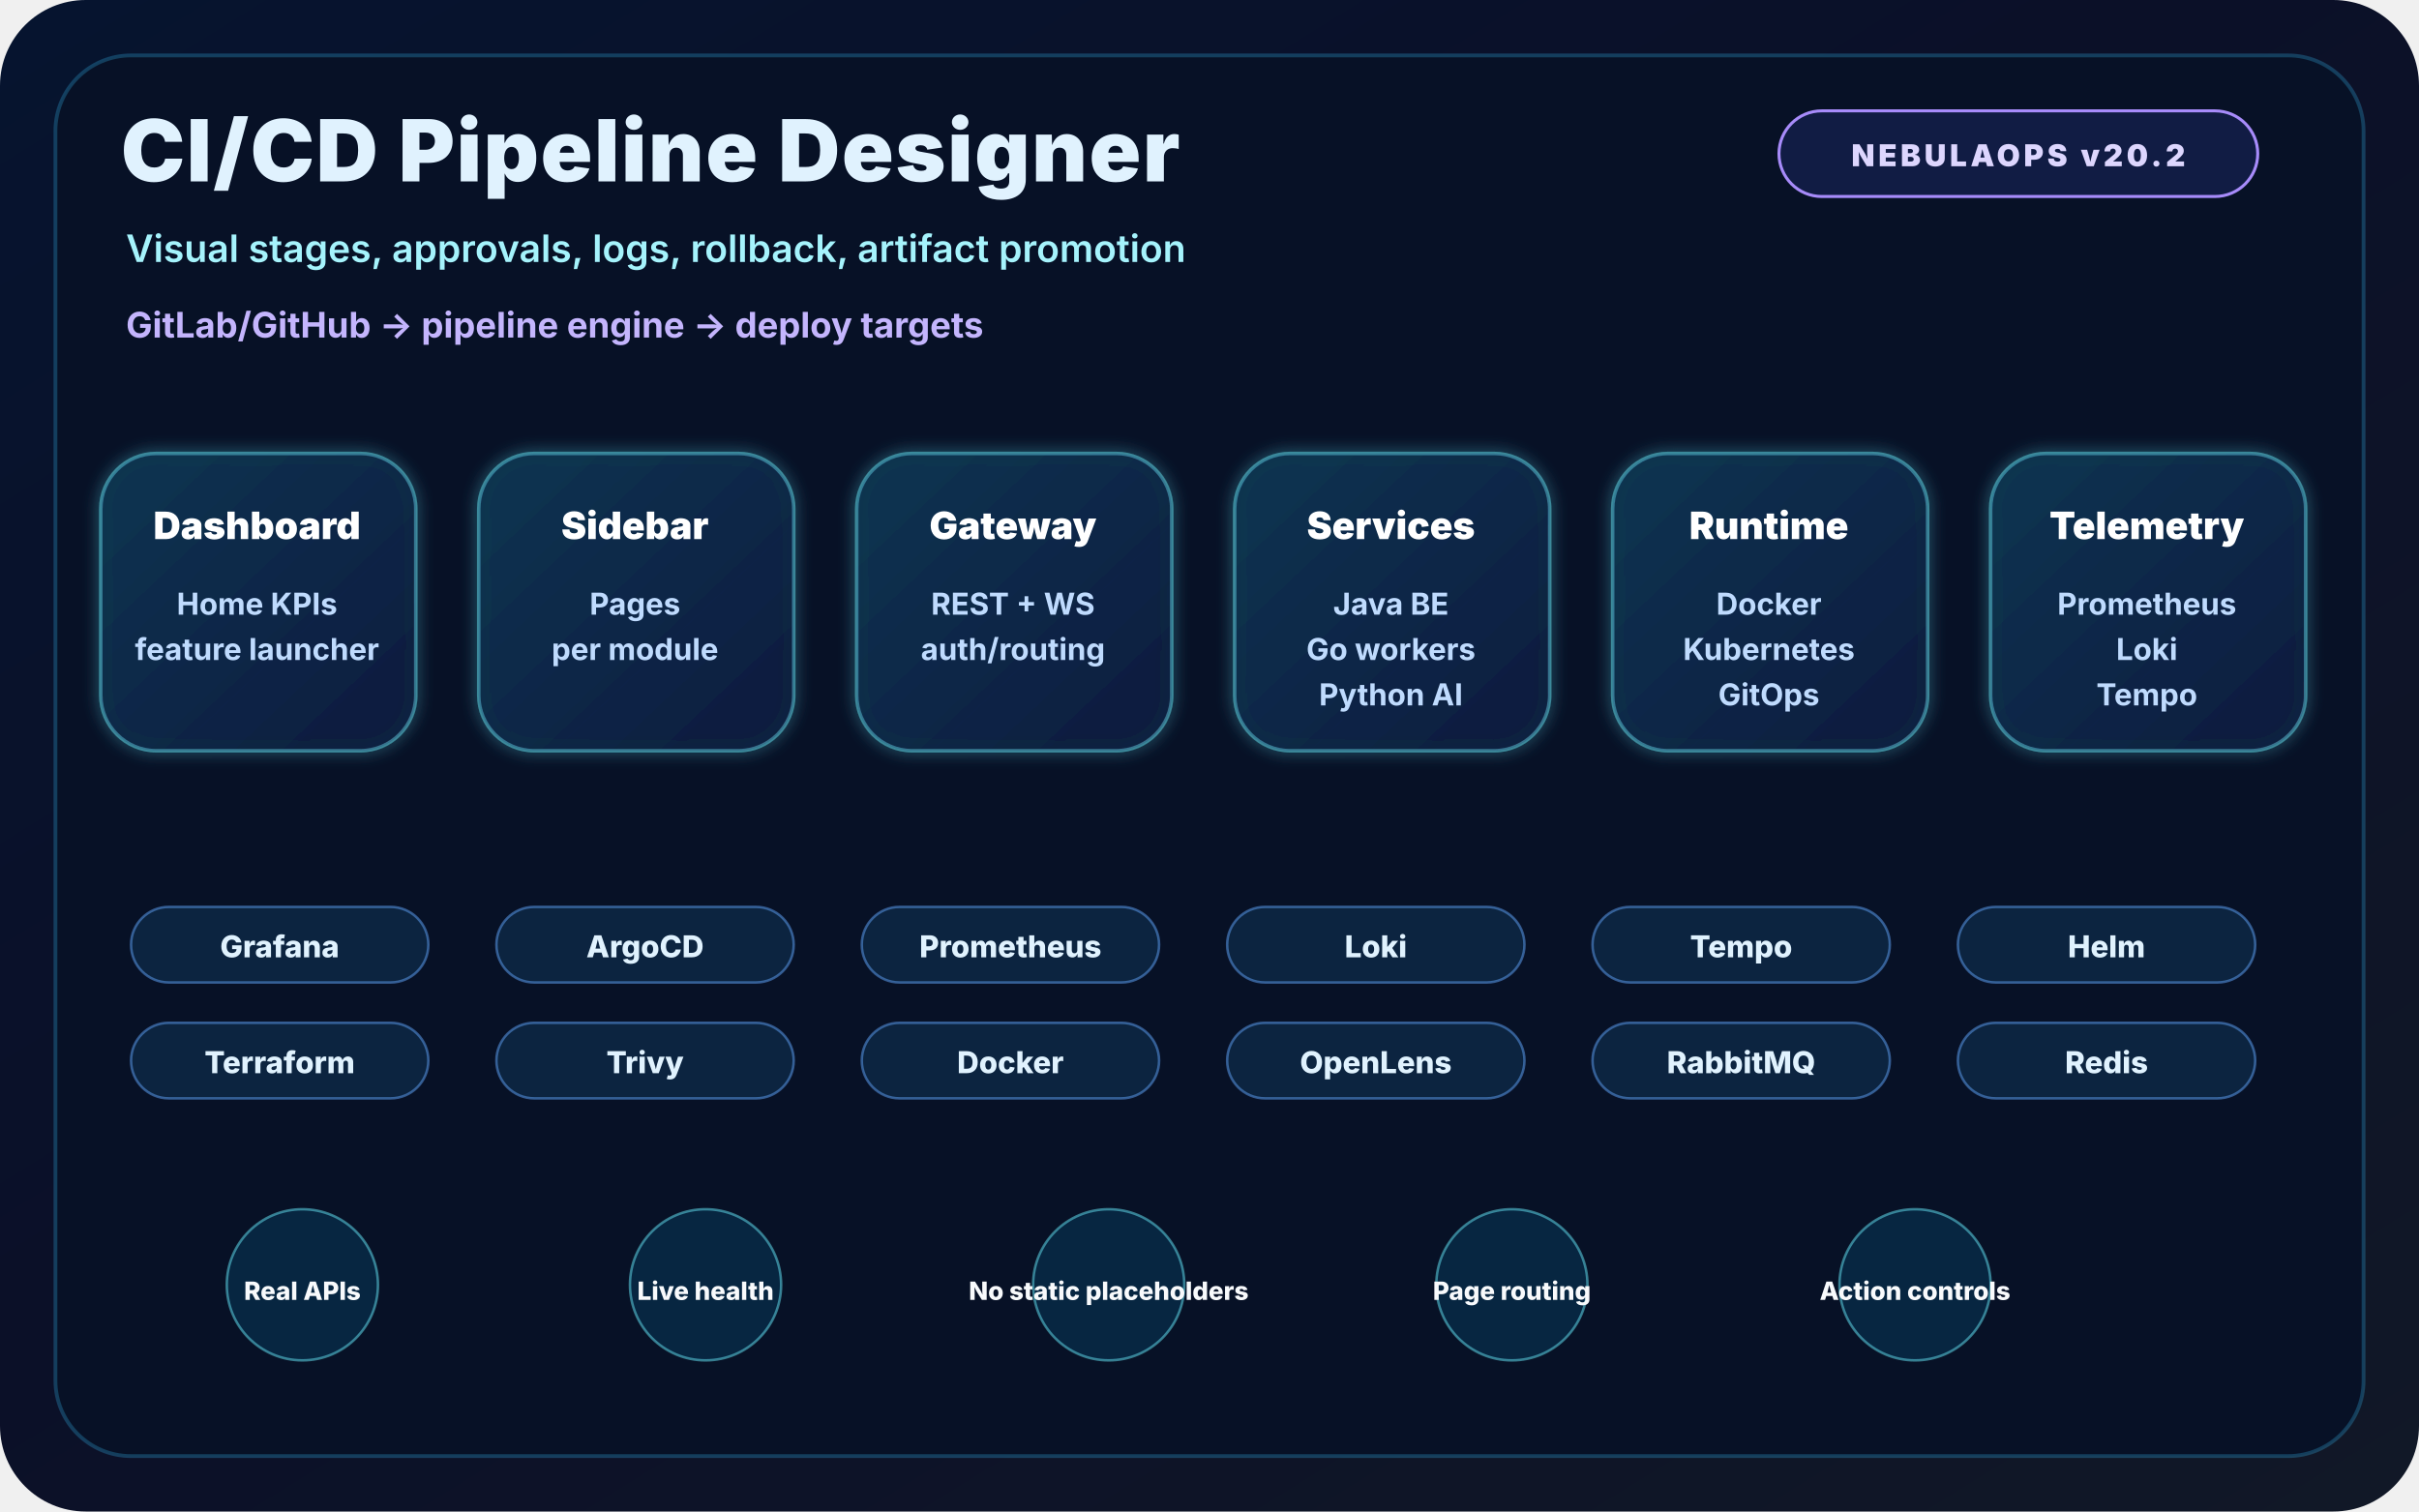
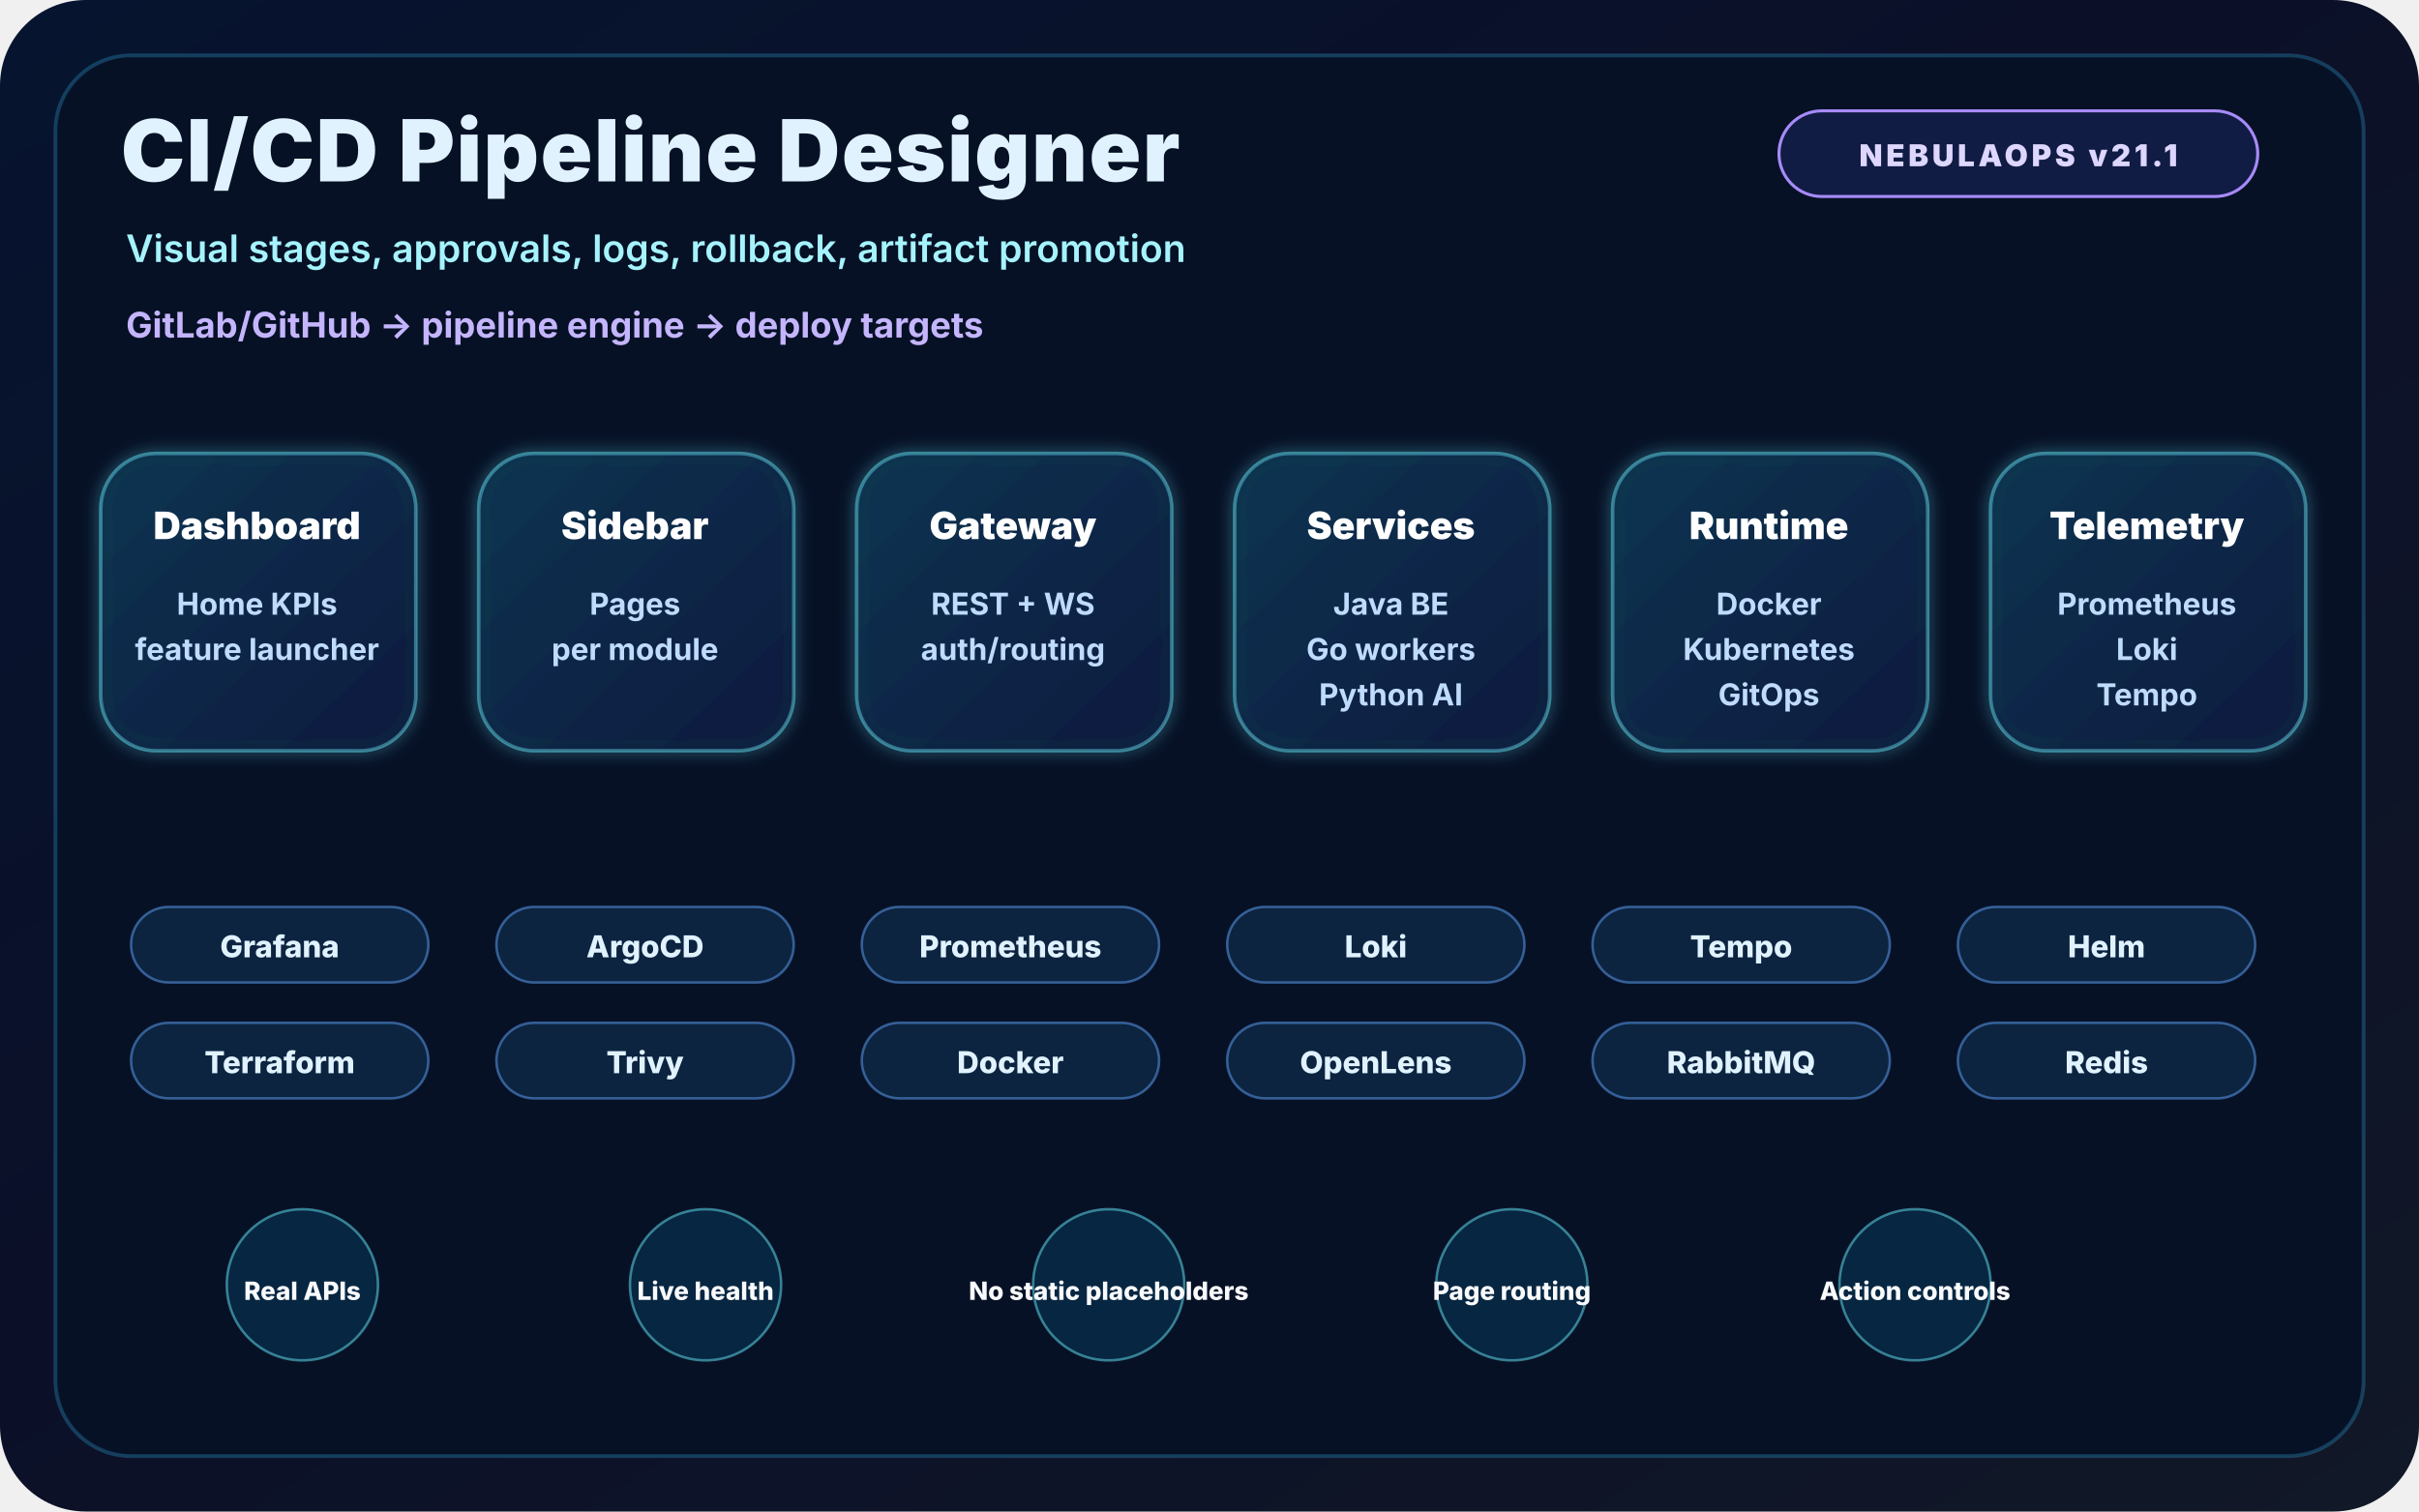
- <svg xmlns="http://www.w3.org/2000/svg" viewBox="0 0 960 600" role="img" aria-label="NebulaOps v20.2 CI/CD Pipeline Designer">
+ <svg xmlns="http://www.w3.org/2000/svg" viewBox="0 0 960 600" role="img" aria-label="NebulaOps v21.1 CI/CD Pipeline Designer">
  <defs>
    <linearGradient id="bg" x1="0" y1="0" x2="1" y2="1">
      <stop offset="0" stop-color="#06142f" />
      <stop offset=".45" stop-color="#0b1028" />
      <stop offset="1" stop-color="#111827" />
    </linearGradient>
    <linearGradient id="card" x1="0" y1="0" x2="1" y2="1">
      <stop offset="0" stop-color="#0f3552" stop-opacity=".96" />
      <stop offset="1" stop-color="#111a3d" stop-opacity=".92" />
    </linearGradient>
    <linearGradient id="accent" x1="0" y1="0" x2="1" y2="0">
      <stop offset="0" stop-color="#38bdf8" />
      <stop offset=".5" stop-color="#8b5cf6" />
      <stop offset="1" stop-color="#22d3ee" />
    </linearGradient>
    <filter id="glow">
      <feGaussianBlur stdDeviation="3" result="b" />
      <feMerge>
        <feMergeNode in="b" />
        <feMergeNode in="SourceGraphic" />
      </feMerge>
    </filter>
    <style>
            .bg{fill:url(#bg)} .panel{fill:#071126;stroke:#38bdf8;stroke-opacity:.26;stroke-width:1.5}
            .node rect{fill:url(#card);stroke:#67e8f9;stroke-opacity:.42;stroke-width:1.4;filter:url(#glow)}
            .link{fill:none;stroke:url(#accent);stroke-width:4;stroke-linecap:round;stroke-dasharray:9 9;opacity:.8}
            .title{font:900 34px Inter,Arial,sans-serif;fill:#e0f2fe;letter-spacing:.02em}
            .sub{font:600 15px Inter,Arial,sans-serif;fill:#a5f3fc} .flow{font:700 14px
            Inter,Arial,sans-serif;fill:#c4b5fd}
            .h{font:900 15px Inter,Arial,sans-serif;fill:#fff} .b{font:700 12px Inter,Arial,sans-serif;fill:#bfdbfe}
            .chip{fill:#0c2440;stroke:#60a5fa;stroke-opacity:.5} .chipText{font:800 12px
            Inter,Arial,sans-serif;fill:#e0f2fe}
            .pulse{fill:#0ea5e9;fill-opacity:.14;stroke:#67e8f9;stroke-opacity:.5} .small{font:800 10px
            Inter,Arial,sans-serif;fill:#f8fafc}
            .badge{fill:#111c44;stroke:#a78bfa;stroke-width:1.2} .badgeText{font:900 12px
            Inter,Arial,sans-serif;fill:#ddd6fe;letter-spacing:.12em}
        </style>
  </defs>
  <rect class="bg" width="960" height="600" rx="34" />
  <rect class="panel" x="22" y="22" width="916" height="556" rx="30" />
  <rect class="badge" x="706" y="44" width="190" height="34" rx="17" />
-   <text class="badgeText" x="801" y="66" text-anchor="middle">NEBULAOPS v20.2</text>
+   <text class="badgeText" x="801" y="66" text-anchor="middle">NEBULAOPS v21.1</text>
  <text class="title" x="48" y="72">CI/CD Pipeline Designer</text>
  <text class="sub" x="50" y="104">Visual stages, approvals, logs, rollback, artifact promotion</text>
  <text class="flow" x="50" y="134">GitLab/GitHub → pipeline engine → deploy targets</text>
  <g class="node" transform="translate(40,180)">
    <rect width="125" height="118" rx="22" />
    <text class="h" x="62" y="34" text-anchor="middle">Dashboard</text>
    <text class="b" x="62" y="64" text-anchor="middle" dy="0">Home KPIs</text>
    <text class="b" x="62" y="64" text-anchor="middle" dy="18">feature launcher</text>
  </g>
  <path class="link" d="M165 239 C 185 239 170 239 190 239" />
  <g class="node" transform="translate(190,180)">
    <rect width="125" height="118" rx="22" />
    <text class="h" x="62" y="34" text-anchor="middle">Sidebar</text>
    <text class="b" x="62" y="64" text-anchor="middle" dy="0">Pages</text>
    <text class="b" x="62" y="64" text-anchor="middle" dy="18">per module</text>
  </g>
  <path class="link" d="M315 239 C 335 239 320 239 340 239" />
  <g class="node" transform="translate(340,180)">
    <rect width="125" height="118" rx="22" />
    <text class="h" x="62" y="34" text-anchor="middle">Gateway</text>
    <text class="b" x="62" y="64" text-anchor="middle" dy="0">REST + WS</text>
    <text class="b" x="62" y="64" text-anchor="middle" dy="18">auth/routing</text>
  </g>
  <path class="link" d="M465 239 C 485 239 470 239 490 239" />
  <g class="node" transform="translate(490,180)">
    <rect width="125" height="118" rx="22" />
    <text class="h" x="62" y="34" text-anchor="middle">Services</text>
    <text class="b" x="62" y="64" text-anchor="middle" dy="0">Java BE</text>
    <text class="b" x="62" y="64" text-anchor="middle" dy="18">Go workers</text>
    <text class="b" x="62" y="64" text-anchor="middle" dy="36">Python AI</text>
  </g>
  <path class="link" d="M615 239 C 635 239 620 239 640 239" />
  <g class="node" transform="translate(640,180)">
    <rect width="125" height="118" rx="22" />
    <text class="h" x="62" y="34" text-anchor="middle">Runtime</text>
    <text class="b" x="62" y="64" text-anchor="middle" dy="0">Docker</text>
    <text class="b" x="62" y="64" text-anchor="middle" dy="18">Kubernetes</text>
    <text class="b" x="62" y="64" text-anchor="middle" dy="36">GitOps</text>
  </g>
  <path class="link" d="M765 239 C 785 239 770 239 790 239" />
  <g class="node" transform="translate(790,180)">
    <rect width="125" height="118" rx="22" />
    <text class="h" x="62" y="34" text-anchor="middle">Telemetry</text>
    <text class="b" x="62" y="64" text-anchor="middle" dy="0">Prometheus</text>
    <text class="b" x="62" y="64" text-anchor="middle" dy="18">Loki</text>
    <text class="b" x="62" y="64" text-anchor="middle" dy="36">Tempo</text>
  </g>
  <rect class="chip" x="52" y="360" width="118" height="30" rx="15" />
  <text class="chipText" x="111" y="380" dy="0" text-anchor="middle">Grafana</text>
  <rect class="chip" x="197" y="360" width="118" height="30" rx="15" />
  <text class="chipText" x="256" y="380" dy="0" text-anchor="middle">ArgoCD</text>
  <rect class="chip" x="342" y="360" width="118" height="30" rx="15" />
  <text class="chipText" x="401" y="380" dy="0" text-anchor="middle">Prometheus</text>
  <rect class="chip" x="487" y="360" width="118" height="30" rx="15" />
  <text class="chipText" x="546" y="380" dy="0" text-anchor="middle">Loki</text>
  <rect class="chip" x="632" y="360" width="118" height="30" rx="15" />
  <text class="chipText" x="691" y="380" dy="0" text-anchor="middle">Tempo</text>
  <rect class="chip" x="777" y="360" width="118" height="30" rx="15" />
  <text class="chipText" x="836" y="380" dy="0" text-anchor="middle">Helm</text>
  <rect class="chip" x="52" y="406" width="118" height="30" rx="15" />
  <text class="chipText" x="111" y="380" dy="46" text-anchor="middle">Terraform</text>
  <rect class="chip" x="197" y="406" width="118" height="30" rx="15" />
  <text class="chipText" x="256" y="380" dy="46" text-anchor="middle">Trivy</text>
  <rect class="chip" x="342" y="406" width="118" height="30" rx="15" />
  <text class="chipText" x="401" y="380" dy="46" text-anchor="middle">Docker</text>
  <rect class="chip" x="487" y="406" width="118" height="30" rx="15" />
  <text class="chipText" x="546" y="380" dy="46" text-anchor="middle">OpenLens</text>
  <rect class="chip" x="632" y="406" width="118" height="30" rx="15" />
  <text class="chipText" x="691" y="380" dy="46" text-anchor="middle">RabbitMQ</text>
  <rect class="chip" x="777" y="406" width="118" height="30" rx="15" />
  <text class="chipText" x="836" y="380" dy="46" text-anchor="middle">Redis</text>
  <circle class="pulse" cx="120" cy="510" r="30" />
  <text class="small" x="120" y="516" text-anchor="middle">Real APIs</text>
  <circle class="pulse" cx="280" cy="510" r="30" />
  <text class="small" x="280" y="516" text-anchor="middle">Live health</text>
  <circle class="pulse" cx="440" cy="510" r="30" />
  <text class="small" x="440" y="516" text-anchor="middle">No static placeholders</text>
  <circle class="pulse" cx="600" cy="510" r="30" />
  <text class="small" x="600" y="516" text-anchor="middle">Page routing</text>
  <circle class="pulse" cx="760" cy="510" r="30" />
  <text class="small" x="760" y="516" text-anchor="middle">Action controls</text>
</svg>
